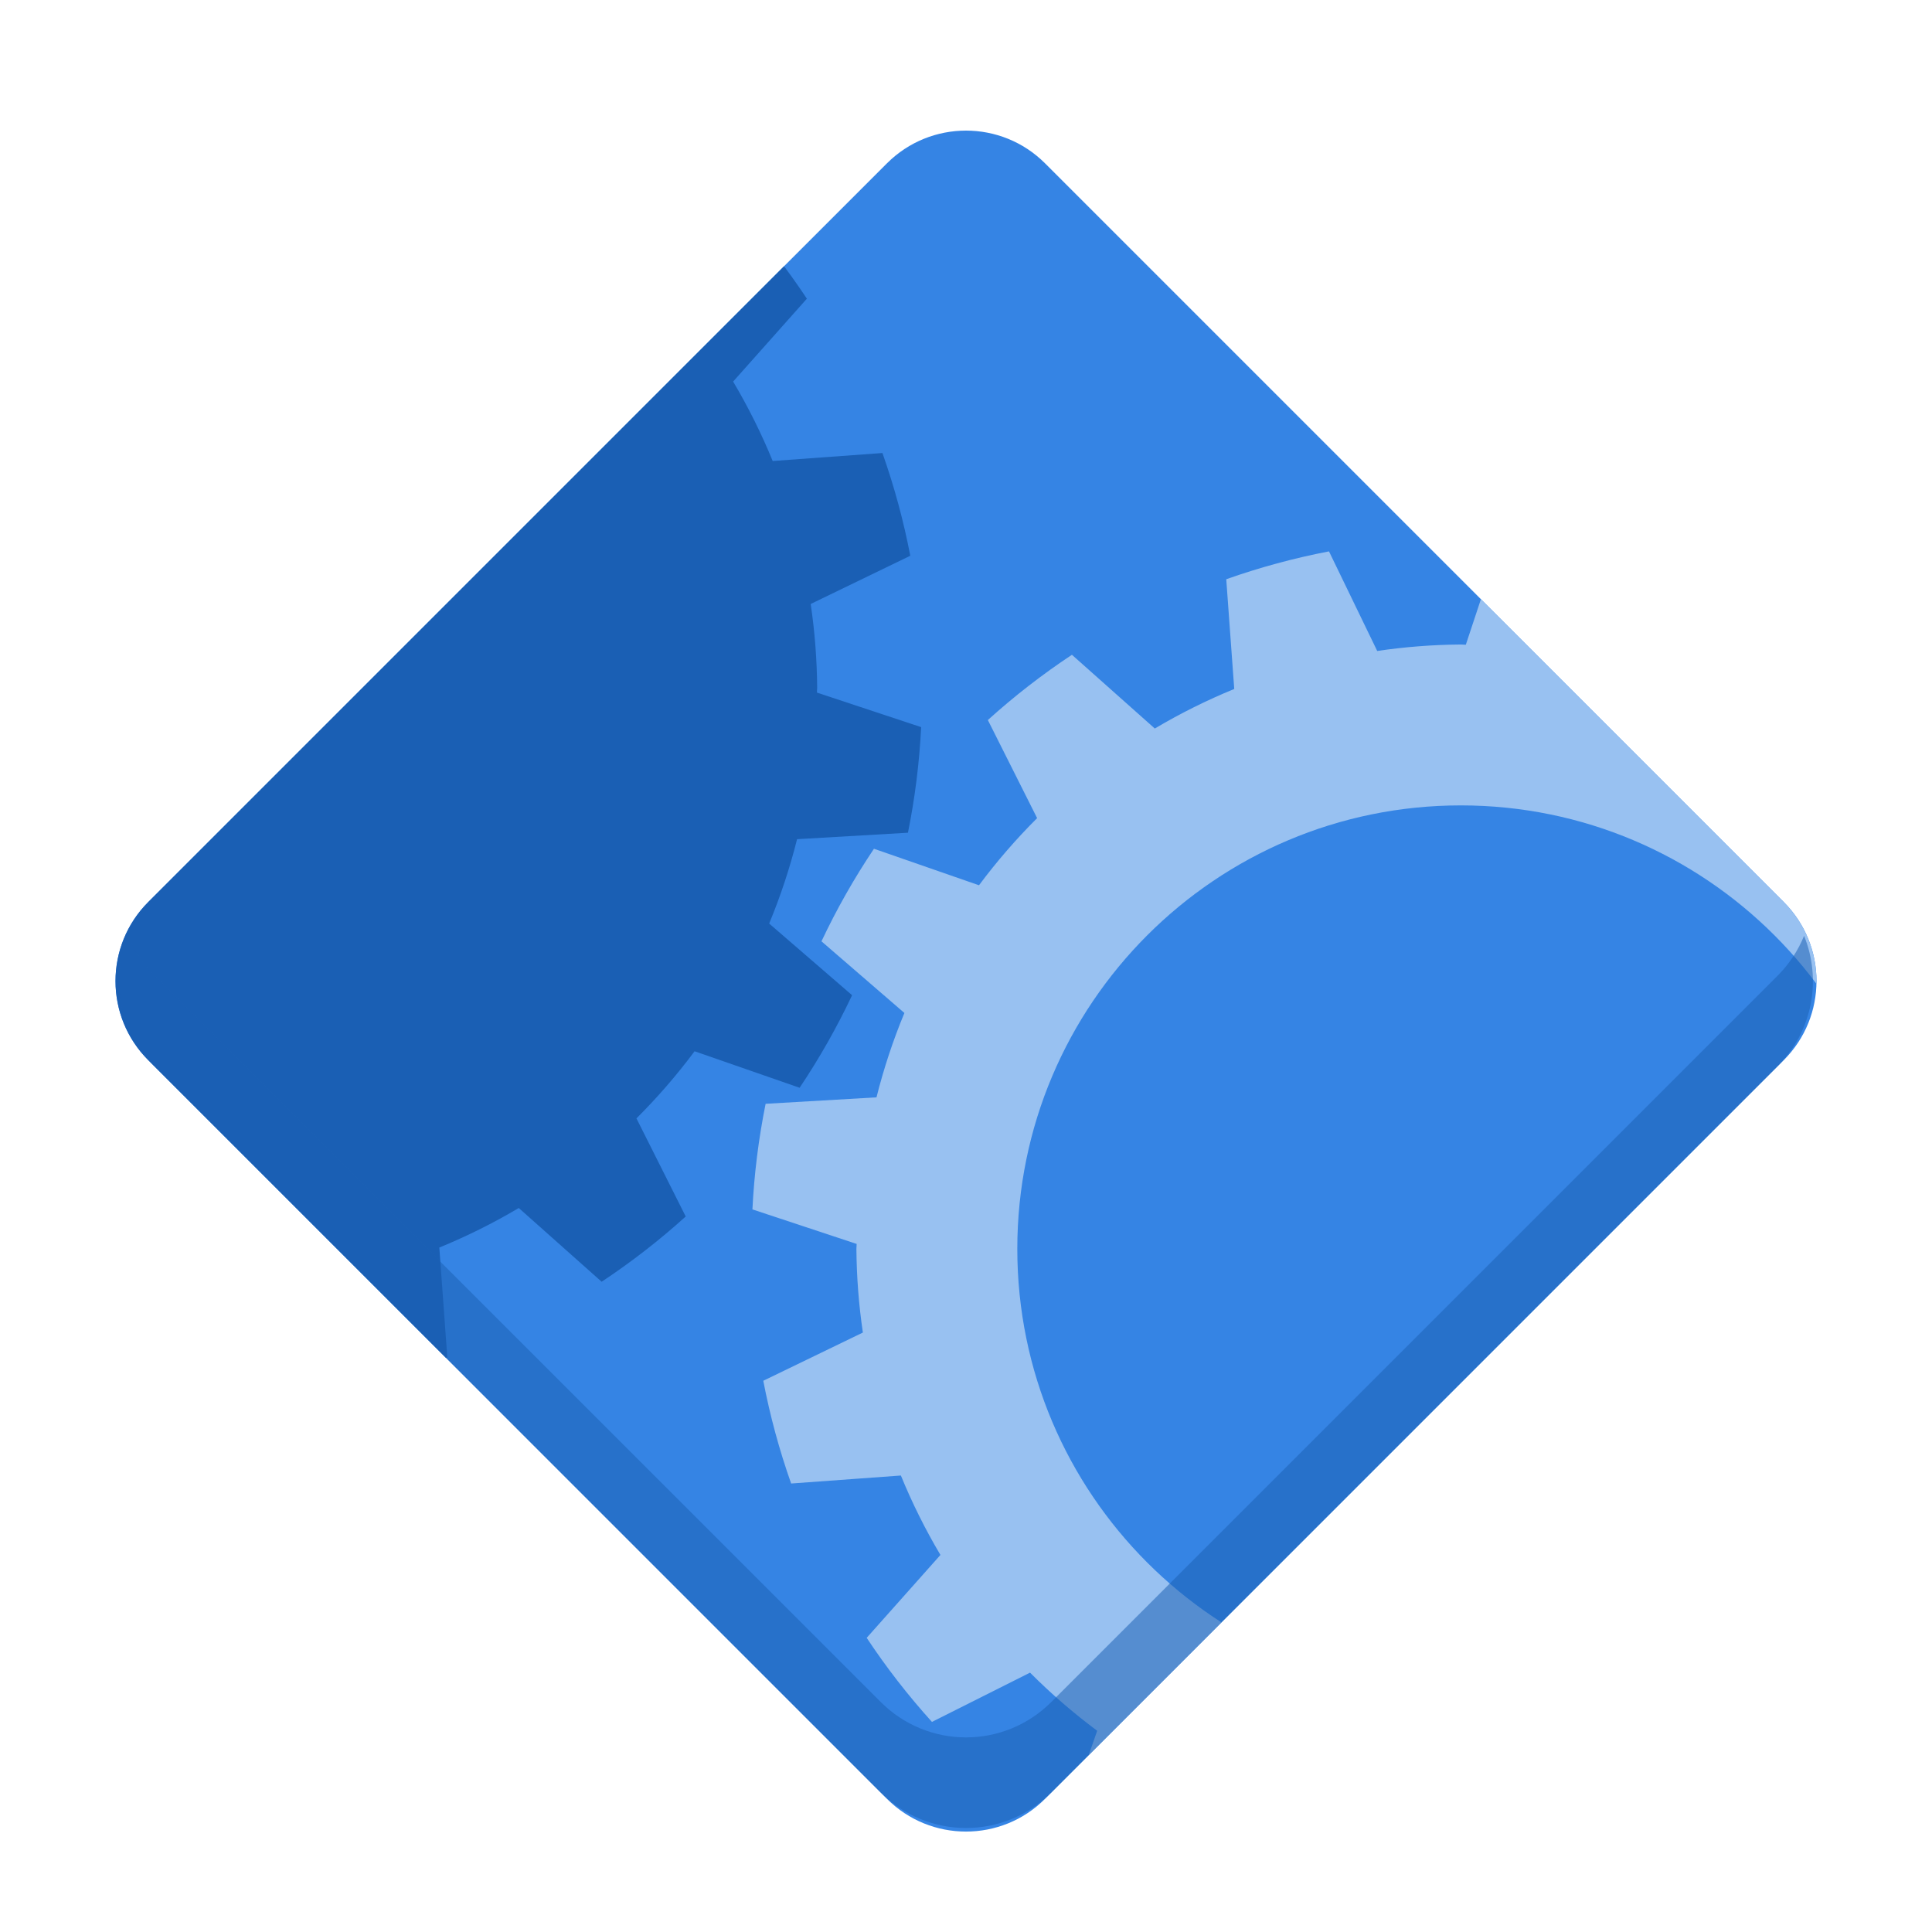
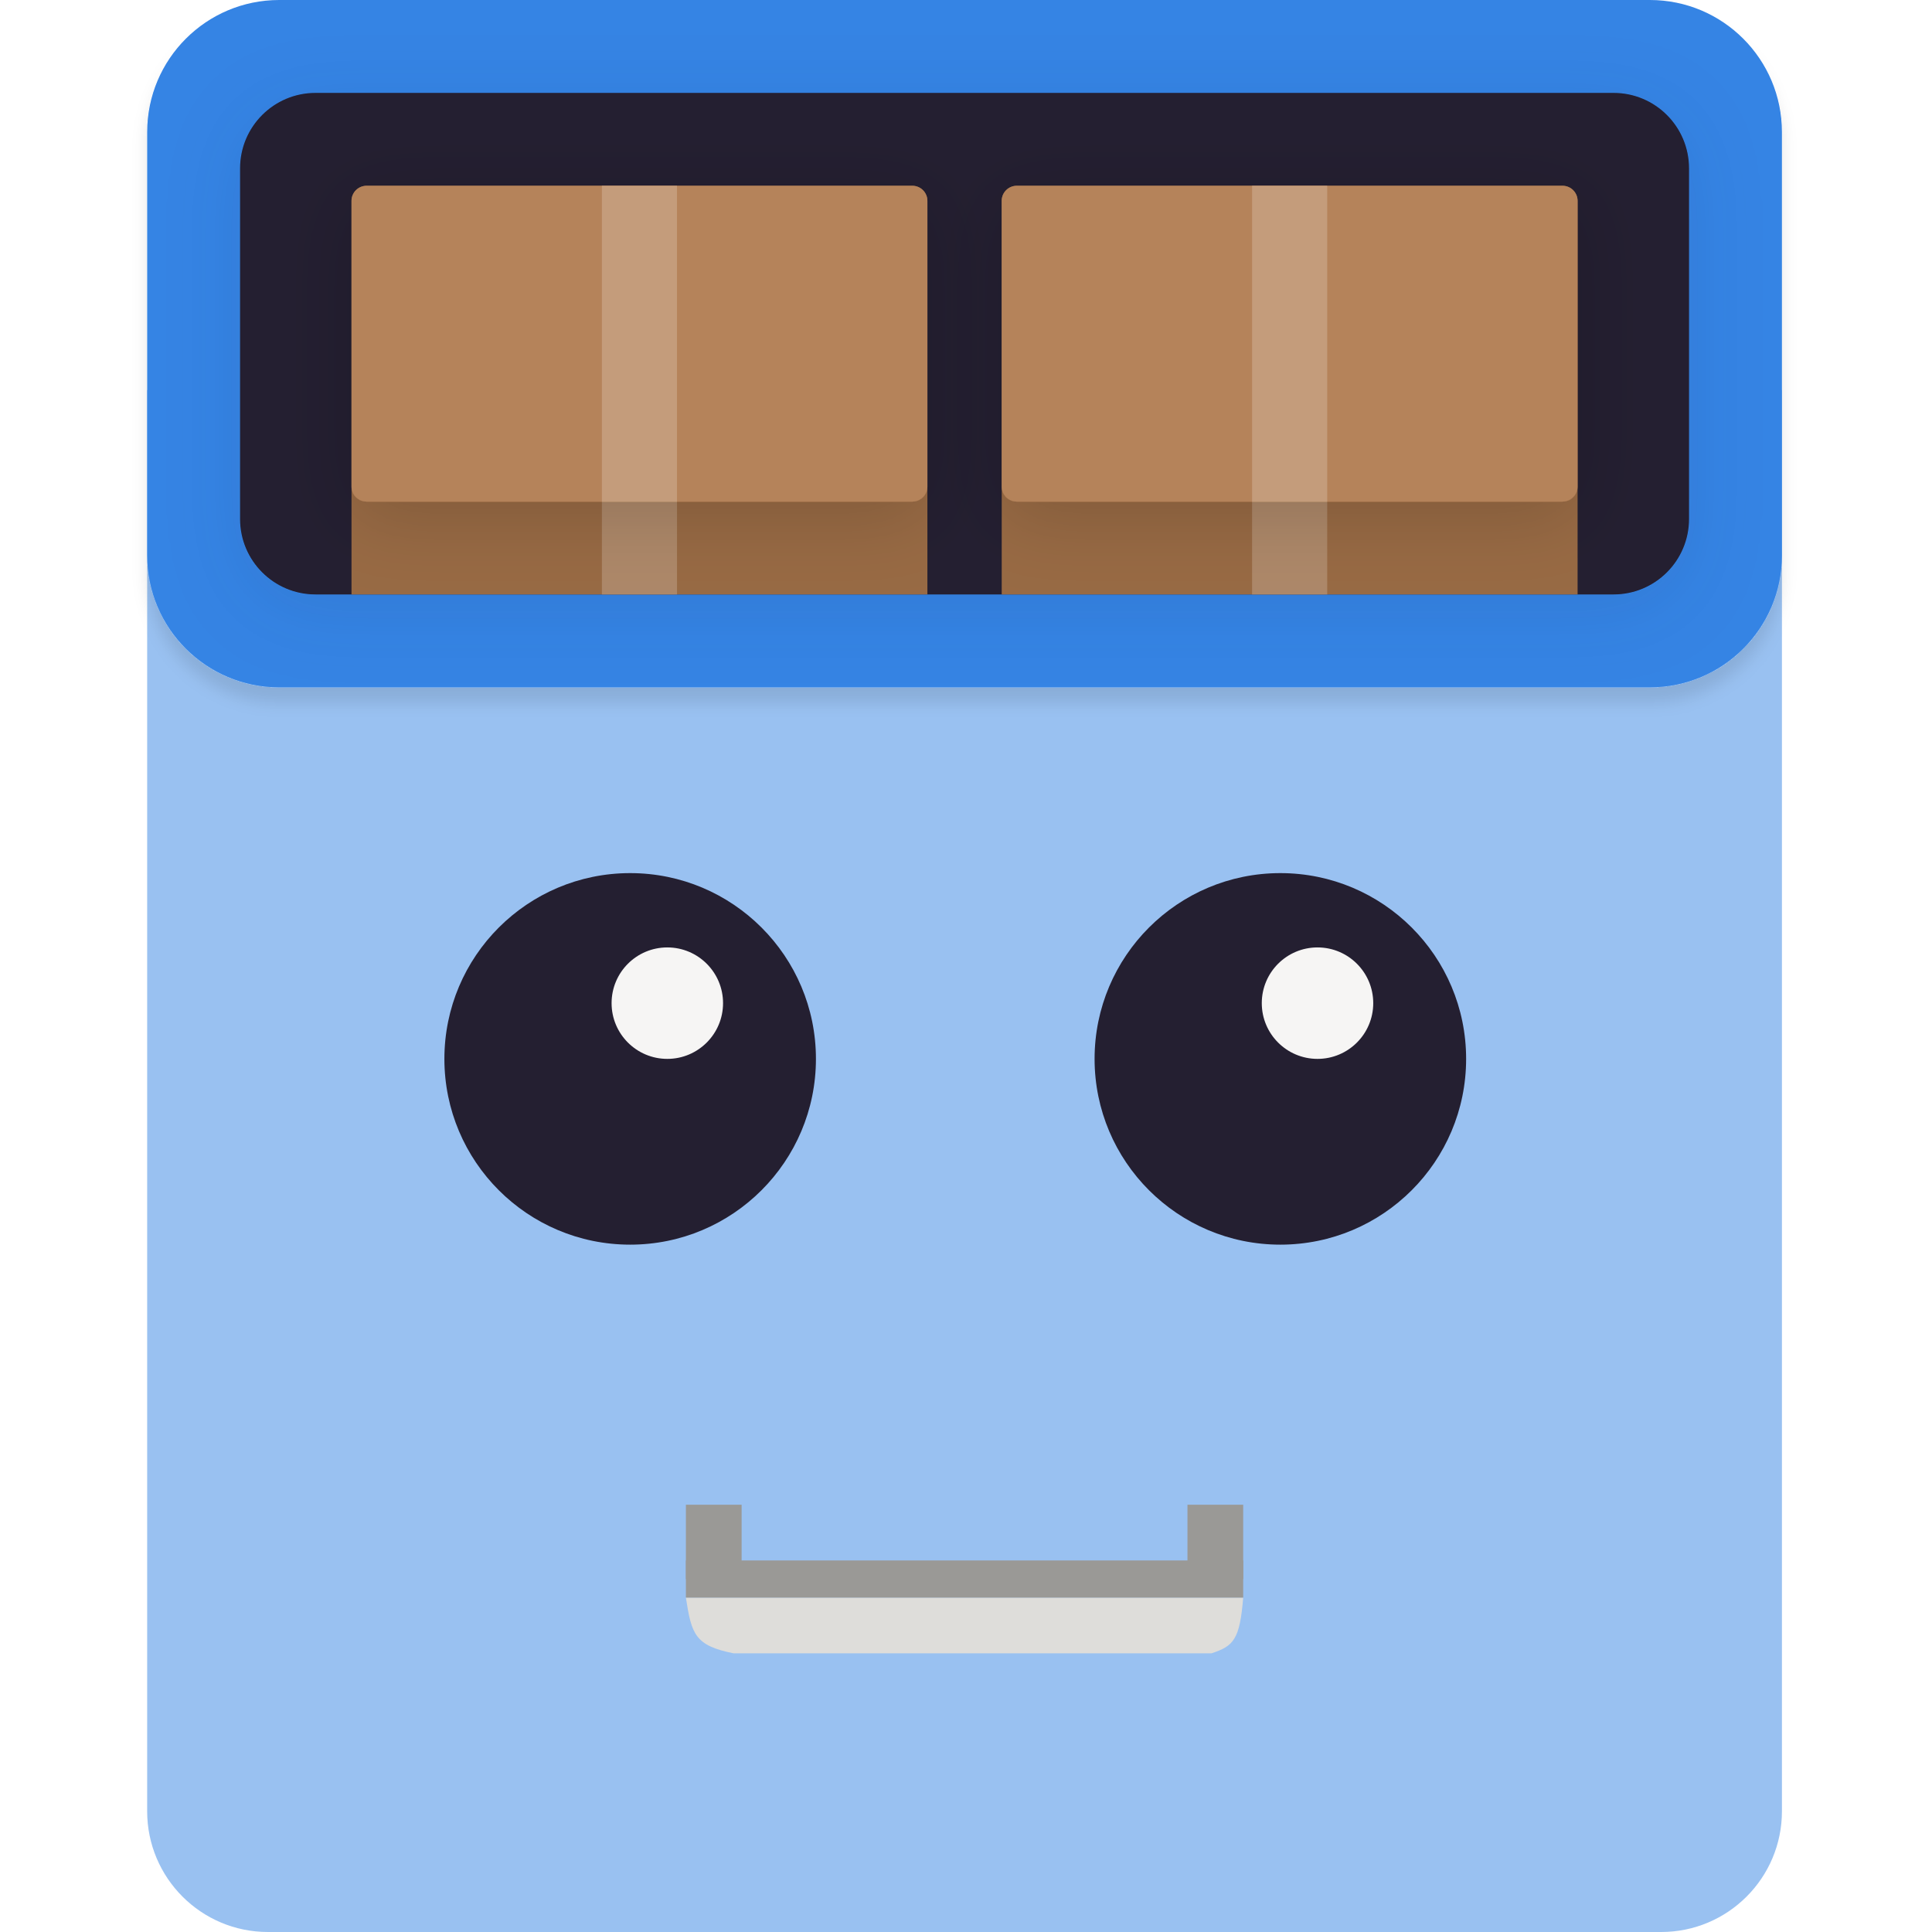
- <svg xmlns="http://www.w3.org/2000/svg" width="33.75mm" height="33.75mm" viewBox="0 0 33.75 33.75" version="1.1" id="svg974">
-   <defs id="defs968">
-     <clipPath clipPathUnits="userSpaceOnUse" id="clipPath18689">
-       <rect clip-path="none" transform="rotate(45)" ry="32" rx="32" y="123.999" x="486.037" height="362.943" width="362.943" id="rect18691" style="display:inline;opacity:1;vector-effect:none;fill:#4a86cf;fill-opacity:1;stroke:none;stroke-width:26.067;stroke-linecap:butt;stroke-linejoin:miter;stroke-miterlimit:4;stroke-dasharray:none;stroke-dashoffset:0;stroke-opacity:1;marker:none;marker-start:none;marker-mid:none;marker-end:none;paint-order:normal;enable-background:new" />
-     </clipPath>
-     <clipPath clipPathUnits="userSpaceOnUse" id="clipPath18689-3">
-       <rect clip-path="none" transform="rotate(45)" ry="32" rx="32" y="123.999" x="486.037" height="362.943" width="362.943" id="rect18691-6" style="display:inline;opacity:1;vector-effect:none;fill:#4a86cf;fill-opacity:1;stroke:none;stroke-width:26.067;stroke-linecap:butt;stroke-linejoin:miter;stroke-miterlimit:4;stroke-dasharray:none;stroke-dashoffset:0;stroke-opacity:1;marker:none;marker-start:none;marker-mid:none;marker-end:none;paint-order:normal;enable-background:new" />
-     </clipPath>
+ <svg xmlns="http://www.w3.org/2000/svg" width="512" height="512" viewBox="0 0 512 512" fill="none">
+   <path d="M39 103.385H472.231V480C472.231 497.673 457.904 512 440.231 512H71C53.327 512 39 497.673 39 480V103.385Z" fill="#99C1F1" />
+   <path d="M181.769 423.385H329.461C328.551 434.512 326.928 436.241 321.022 438.154H194.428C184.192 436.1 183.261 433.162 181.769 423.385Z" fill="#DEDDDA" />
+   <rect x="181.769" y="413.538" width="147.692" height="9.846" fill="#9A9996" />
+   <rect x="314.692" y="398.769" width="14.769" height="19.692" fill="#9A9996" />
+   <rect x="181.769" y="398.769" width="14.769" height="19.692" fill="#9A9996" />
+   <ellipse cx="339.307" cy="280.615" rx="49.231" ry="49.231" fill="#241F31" />
+   <path d="M363.923 265.846C363.923 274.003 357.311 280.615 349.154 280.615C340.997 280.615 334.385 274.003 334.385 265.846C334.385 257.689 340.997 251.077 349.154 251.077C357.311 251.077 363.923 257.689 363.923 265.846Z" fill="#F6F5F4" />
+   <ellipse cx="167" cy="280.615" rx="49.231" ry="49.231" fill="#241F31" />
+   <path d="M191.615 265.846C191.615 274.003 185.003 280.615 176.846 280.615C168.689 280.615 162.077 274.003 162.077 265.846C162.077 257.689 168.689 251.077 176.846 251.077C185.003 251.077 191.615 257.689 191.615 265.846Z" fill="#F6F5F4" />
+   <g filter="url(#filter0_d_22_127)">
+     <path d="M39 35C39 15.67 54.67 0 74 0H437.231C456.561 0 472.231 15.67 472.231 35V147.154C472.231 166.484 456.561 182.154 437.231 182.154H74C54.67 182.154 39 166.484 39 147.154V35Z" fill="#3584E4" />
+     <g filter="url(#filter1_d_22_127)">
+       <path d="M63.615 44.615C63.615 33.57 72.57 24.616 83.615 24.616H427.615C438.661 24.616 447.615 33.57 447.615 44.615V137.539C447.615 148.584 438.661 157.539 427.615 157.539H83.615C72.57 157.539 63.615 148.584 63.615 137.539V44.615Z" fill="#241F31" />
+     </g>
+     <path d="M93.154 53.231C93.154 51.022 94.945 49.231 97.154 49.231H241.769C243.978 49.231 245.769 51.022 245.769 53.231V157.538H93.154V53.231Z" fill="#986A44" />
+     <rect x="159.509" y="132.923" width="19.906" height="24.615" fill="#AD8869" />
+     <g filter="url(#filter2_d_22_127)">
+       <path d="M93.154 53.231C93.154 51.022 94.945 49.231 97.154 49.231H241.769C243.978 49.231 245.769 51.022 245.769 53.231V128.923C245.769 131.132 243.978 132.923 241.769 132.923H97.154C94.945 132.923 93.154 131.132 93.154 128.923V53.231Z" fill="#B5835A" />
+     </g>
+     <rect x="159.509" y="49.231" width="19.906" height="83.692" fill="#C49C7B" />
+     <path d="M265.462 53.231C265.462 51.022 267.253 49.231 269.462 49.231H414.077C416.286 49.231 418.077 51.022 418.077 53.231V157.538H265.462V53.231Z" fill="#986A44" />
+     <rect x="331.816" y="132.923" width="19.906" height="24.615" fill="#AD8869" />
+     <g filter="url(#filter3_d_22_127)">
+       <path d="M265.462 53.231C265.462 51.022 267.253 49.231 269.462 49.231H414.077C416.286 49.231 418.077 51.022 418.077 53.231V128.923C418.077 131.132 416.286 132.923 414.077 132.923H269.462C267.253 132.923 265.462 131.132 265.462 128.923V53.231Z" fill="#B5835A" />
+     </g>
+     <rect x="331.816" y="49.231" width="19.906" height="83.692" fill="#C49C7B" />
+   </g>
+   <defs>
+     <filter id="filter0_d_22_127" x="35" y="0" width="441.231" height="190.154" filterUnits="userSpaceOnUse" color-interpolation-filters="sRGB">
+       <feFlood flood-opacity="0" result="BackgroundImageFix" />
+       <feColorMatrix in="SourceAlpha" type="matrix" values="0 0 0 0 0 0 0 0 0 0 0 0 0 0 0 0 0 0 127 0" result="hardAlpha" />
+       <feOffset dy="4" />
+       <feGaussianBlur stdDeviation="2" />
+       <feComposite in2="hardAlpha" operator="out" />
+       <feColorMatrix type="matrix" values="0 0 0 0 0 0 0 0 0 0 0 0 0 0 0 0 0 0 0.1 0" />
+       <feBlend mode="normal" in2="BackgroundImageFix" result="effect1_dropShadow_22_127" />
+       <feBlend mode="normal" in="SourceGraphic" in2="effect1_dropShadow_22_127" result="shape" />
+     </filter>
+     <filter id="filter1_d_22_127" x="43.615" y="8.615" width="424" height="172.923" filterUnits="userSpaceOnUse" color-interpolation-filters="sRGB">
+       <feFlood flood-opacity="0" result="BackgroundImageFix" />
+       <feColorMatrix in="SourceAlpha" type="matrix" values="0 0 0 0 0 0 0 0 0 0 0 0 0 0 0 0 0 0 127 0" result="hardAlpha" />
+       <feOffset dy="4" />
+       <feGaussianBlur stdDeviation="10" />
+       <feComposite in2="hardAlpha" operator="out" />
+       <feColorMatrix type="matrix" values="0 0 0 0 0.047 0 0 0 0 0.125 0 0 0 0 0.325 0 0 0 0.1 0" />
+       <feBlend mode="normal" in2="BackgroundImageFix" result="effect1_dropShadow_22_127" />
+       <feBlend mode="normal" in="SourceGraphic" in2="effect1_dropShadow_22_127" result="shape" />
+     </filter>
+     <filter id="filter2_d_22_127" x="73.154" y="33.231" width="192.615" height="123.692" filterUnits="userSpaceOnUse" color-interpolation-filters="sRGB">
+       <feFlood flood-opacity="0" result="BackgroundImageFix" />
+       <feColorMatrix in="SourceAlpha" type="matrix" values="0 0 0 0 0 0 0 0 0 0 0 0 0 0 0 0 0 0 127 0" result="hardAlpha" />
+       <feOffset dy="4" />
+       <feGaussianBlur stdDeviation="10" />
+       <feComposite in2="hardAlpha" operator="out" />
+       <feColorMatrix type="matrix" values="0 0 0 0 0 0 0 0 0 0 0 0 0 0 0 0 0 0 0.15 0" />
+       <feBlend mode="normal" in2="BackgroundImageFix" result="effect1_dropShadow_22_127" />
+       <feBlend mode="normal" in="SourceGraphic" in2="effect1_dropShadow_22_127" result="shape" />
+     </filter>
+     <filter id="filter3_d_22_127" x="245.462" y="33.231" width="192.615" height="123.692" filterUnits="userSpaceOnUse" color-interpolation-filters="sRGB">
+       <feFlood flood-opacity="0" result="BackgroundImageFix" />
+       <feColorMatrix in="SourceAlpha" type="matrix" values="0 0 0 0 0 0 0 0 0 0 0 0 0 0 0 0 0 0 127 0" result="hardAlpha" />
+       <feOffset dy="4" />
+       <feGaussianBlur stdDeviation="10" />
+       <feComposite in2="hardAlpha" operator="out" />
+       <feColorMatrix type="matrix" values="0 0 0 0 0 0 0 0 0 0 0 0 0 0 0 0 0 0 0.15 0" />
+       <feBlend mode="normal" in2="BackgroundImageFix" result="effect1_dropShadow_22_127" />
+       <feBlend mode="normal" in="SourceGraphic" in2="effect1_dropShadow_22_127" result="shape" />
+     </filter>
  </defs>
-   <g id="layer1" transform="translate(-61.81982,-103.944)">
-     <g transform="matrix(0.2636723,0,0,0.2636723,61.81982,-529.397)" style="display:inline;stroke-width:0.25;enable-background:new" id="g1836">
-       <g transform="matrix(0.25,0,0,0.25,0,2295)" id="g18818" style="stroke-width:0.25">
-         <g style="stroke-width:0.27" transform="matrix(0.9260519,0,0,0.9260519,18.93073,50.87633)" id="g18590">
-           <g style="stroke-width:0.27" id="g18681" clip-path="url(#clipPath18689-3)">
-             <rect style="opacity:1;vector-effect:none;fill:#3584e4;fill-opacity:1;stroke:none;stroke-width:8.221;stroke-linecap:butt;stroke-linejoin:miter;stroke-miterlimit:4;stroke-dasharray:none;stroke-dashoffset:0;stroke-opacity:1;marker:none;marker-start:none;marker-mid:none;marker-end:none;paint-order:normal" id="rect18571" width="424" height="424" x="458.337" y="90.642" rx="10.092" ry="10.092" transform="matrix(0.6052817,0.6052817,-0.6052817,0.6052817,33.44063,99.07363)" clip-path="none" />
-             <circle style="opacity:1;vector-effect:none;fill:#f66151;fill-opacity:1;stroke:none;stroke-width:7.037;stroke-linecap:butt;stroke-linejoin:miter;stroke-miterlimit:4;stroke-dasharray:none;stroke-dashoffset:0;stroke-opacity:1;marker:none;marker-start:none;marker-mid:none;marker-end:none;paint-order:normal" id="path18706" cx="0" cy="0" r="0" transform="translate(0,-212)" />
-             <circle style="opacity:1;vector-effect:none;fill:#f66151;fill-opacity:1;stroke:none;stroke-width:7.037;stroke-linecap:butt;stroke-linejoin:miter;stroke-miterlimit:4;stroke-dasharray:none;stroke-dashoffset:0;stroke-opacity:1;marker:none;marker-start:none;marker-mid:none;marker-end:none;paint-order:normal" id="path18708" cx="0" cy="0" r="0" transform="translate(0,-212)" />
-             <path style="display:inline;opacity:1;vector-effect:none;fill:#98c1f1;fill-opacity:1;stroke:none;stroke-width:7.037;stroke-linecap:butt;stroke-linejoin:miter;stroke-miterlimit:4;stroke-dasharray:none;stroke-dashoffset:0;stroke-opacity:1;marker:none;marker-start:none;marker-mid:none;marker-end:none;paint-order:normal;enable-background:new" d="m 408.92,561.918 -9.886,29.829 a 172.971,172.971 0 0 0 -1.427,-0.071 172.971,172.971 0 0 0 -23.929,1.852 l -13.801,-28.501 a 203.293,203.293 0 0 0 -29.401,7.972 l 2.286,31.405 a 172.971,172.971 0 0 0 -22.732,11.319 l -23.718,-21.103 a 203.293,203.293 0 0 0 -24.059,18.674 l 14.099,28.073 a 172.971,172.971 0 0 0 -16.636,19.211 l -30.058,-10.448 a 203.293,203.293 0 0 0 -15.017,26.488 l 23.73,20.507 a 172.971,172.971 0 0 0 -7.985,24.143 l -31.73,1.849 a 203.293,203.293 0 0 0 -3.778,30.217 l 29.829,9.886 a 172.971,172.971 0 0 0 -0.071,1.427 172.971,172.971 0 0 0 1.852,23.929 l -28.501,13.801 a 203.293,203.293 0 0 0 7.972,29.401 l 31.405,-2.286 a 172.971,172.971 0 0 0 11.319,22.732 l -21.103,23.718 a 203.293,203.293 0 0 0 18.674,24.059 l 28.073,-14.099 a 172.971,172.971 0 0 0 19.211,16.636 l -10.448,30.058 a 203.293,203.293 0 0 0 26.488,15.017 l 20.507,-23.73 a 172.971,172.971 0 0 0 24.143,7.985 l 1.849,31.73 a 203.293,203.293 0 0 0 30.217,3.778 l 9.886,-29.829 a 172.971,172.971 0 0 0 1.427,0.071 172.971,172.971 0 0 0 23.929,-1.852 l 13.801,28.501 a 203.293,203.293 0 0 0 29.401,-7.972 l -2.286,-31.405 a 172.971,172.971 0 0 0 22.732,-11.319 l 23.718,21.103 A 203.293,203.293 0 0 0 532.96,916 l -14.099,-28.073 a 172.971,172.971 0 0 0 16.636,-19.211 l 30.058,10.448 a 203.293,203.293 0 0 0 15.017,-26.488 l -23.73,-20.507 a 172.971,172.971 0 0 0 7.985,-24.143 l 31.73,-1.849 a 203.293,203.293 0 0 0 3.778,-30.217 l -29.829,-9.886 a 172.971,172.971 0 0 0 0.071,-1.427 172.971,172.971 0 0 0 -1.852,-23.929 l 28.501,-13.801 a 203.293,203.293 0 0 0 -7.972,-29.401 l -31.405,2.286 a 172.971,172.971 0 0 0 -11.319,-22.732 l 21.103,-23.718 a 203.293,203.293 0 0 0 -18.674,-24.059 l -28.073,14.099 a 172.971,172.971 0 0 0 -19.211,-16.636 l 10.448,-30.058 A 203.293,203.293 0 0 0 485.636,581.681 l -20.507,23.73 a 172.971,172.971 0 0 0 -24.143,-7.985 l -1.849,-31.73 a 203.293,203.293 0 0 0 -30.217,-3.778 z M 397.607,637.722 A 126.926,126.926 0 0 1 524.532,764.647 126.926,126.926 0 0 1 397.607,891.572 126.926,126.926 0 0 1 270.682,764.647 126.926,126.926 0 0 1 397.607,637.722 Z" id="path18717-4" />
-             <path id="path18758" d="m 51.748,401.284 -9.886,29.829 c -0.476,-0.026 -0.951,-0.05 -1.427,-0.071 -8.01,0.062 -16.005,0.681 -23.929,1.852 L 2.706,404.392 c -9.986,1.918 -19.814,4.583 -29.401,7.972 l 2.286,31.405 c -7.844,3.211 -15.442,6.994 -22.732,11.319 l -23.718,-21.103 c -8.475,5.614 -16.518,11.857 -24.059,18.674 l 14.099,28.073 c -6.009,5.987 -11.569,12.408 -16.636,19.211 l -30.058,-10.448 c -5.661,8.442 -10.68,17.296 -15.017,26.488 l 23.73,20.507 c -3.25,7.841 -5.919,15.91 -7.985,24.143 l -31.73,1.849 c -2.013,9.964 -3.276,20.064 -3.778,30.217 l 29.829,9.886 c -0.026,0.476 -0.05,0.951 -0.071,1.427 0.062,8.01 0.681,16.005 1.852,23.929 l -28.501,13.801 c 1.918,9.986 4.583,19.814 7.972,29.401 l 31.405,-2.286 c 3.211,7.844 6.994,15.442 11.319,22.732 l -21.103,23.718 c 5.614,8.475 11.857,16.518 18.674,24.059 l 28.073,-14.099 c 5.987,6.009 12.408,11.569 19.211,16.636 l -10.448,30.058 c 8.442,5.661 17.296,10.68 26.488,15.017 l 20.507,-23.73 c 7.841,3.25 15.91,5.919 24.143,7.985 l 1.849,31.73 c 9.964,2.013 20.064,3.276 30.217,3.778 l 9.886,-29.829 c 0.476,0.026 0.951,0.05 1.427,0.071 8.01,-0.062 16.005,-0.681 23.929,-1.852 l 13.801,28.501 c 9.986,-1.918 19.814,-4.583 29.401,-7.972 l -2.286,-31.405 c 7.844,-3.211 15.442,-6.994 22.732,-11.319 l 23.718,21.103 c 8.475,-5.614 16.518,-11.857 24.059,-18.674 l -14.099,-28.073 c 6.009,-5.987 11.569,-12.408 16.636,-19.211 l 30.058,10.448 c 5.661,-8.442 10.68,-17.296 15.017,-26.488 l -23.73,-20.507 c 3.25,-7.841 5.919,-15.91 7.985,-24.143 l 31.73,-1.849 c 2.013,-9.964 3.276,-20.064 3.778,-30.217 l -29.829,-9.886 c 0.026,-0.476 0.05,-0.951 0.071,-1.427 -0.062,-8.01 -0.681,-16.005 -1.852,-23.929 l 28.501,-13.801 c -1.918,-9.986 -4.583,-19.814 -7.972,-29.401 l -31.405,2.286 c -3.211,-7.844 -6.994,-15.442 -11.319,-22.732 l 21.103,-23.718 c -5.614,-8.475 -11.857,-16.518 -18.674,-24.059 l -28.073,14.099 c -5.987,-6.009 -12.408,-11.569 -19.211,-16.636 l 10.448,-30.058 c -8.442,-5.661 -17.296,-10.68 -26.488,-15.017 l -20.507,23.73 c -7.841,-3.25 -15.91,-5.919 -24.143,-7.985 l -1.849,-31.73 c -9.964,-2.013 -20.064,-3.276 -30.217,-3.778 z" style="display:inline;opacity:1;vector-effect:none;fill:#1a5fb4;fill-opacity:1;stroke:none;stroke-width:7.037;stroke-linecap:butt;stroke-linejoin:miter;stroke-miterlimit:4;stroke-dasharray:none;stroke-dashoffset:0;stroke-opacity:1;marker:none;marker-start:none;marker-mid:none;marker-end:none;paint-order:normal;enable-background:new" />
-           </g>
-         </g>
-         <path style="display:inline;opacity:0.534;vector-effect:none;fill:#1a5fb4;fill-opacity:1;stroke:none;stroke-width:1.629;stroke-linecap:butt;stroke-linejoin:miter;stroke-miterlimit:4;stroke-dasharray:none;stroke-dashoffset:0;stroke-opacity:1;marker:none;marker-start:none;marker-mid:none;marker-end:none;paint-order:normal;enable-background:new" clip-path="none" d="m 8.477,2676 c -1.171,2.887 -0.583,6.308 1.766,8.656 l 48.102,48.102 c 3.134,3.134 8.179,3.134 11.312,0 l 48.102,-48.102 c 2.348,-2.348 2.937,-5.77 1.766,-8.656 -0.392,0.966 -0.98,1.871 -1.766,2.656 l -48.102,48.102 c -3.134,3.134 -8.179,3.134 -11.312,0 L 10.242,2678.656 C 9.457,2677.871 8.868,2676.965 8.477,2676 Z" transform="matrix(4,0,0,4,0,-10028)" id="rect18571-6" />
-       </g>
-       <rect y="2402" x="-1.5000001e-06" height="128" width="128" id="rect9125-7-2" style="display:inline;opacity:1;vector-effect:none;fill:none;fill-opacity:1;stroke:none;stroke-width:1.25;stroke-linecap:butt;stroke-linejoin:miter;stroke-miterlimit:4;stroke-dasharray:none;stroke-dashoffset:0;stroke-opacity:1;marker:none;marker-start:none;marker-mid:none;marker-end:none;paint-order:normal;enable-background:new" />
-     </g>
-   </g>
</svg>
